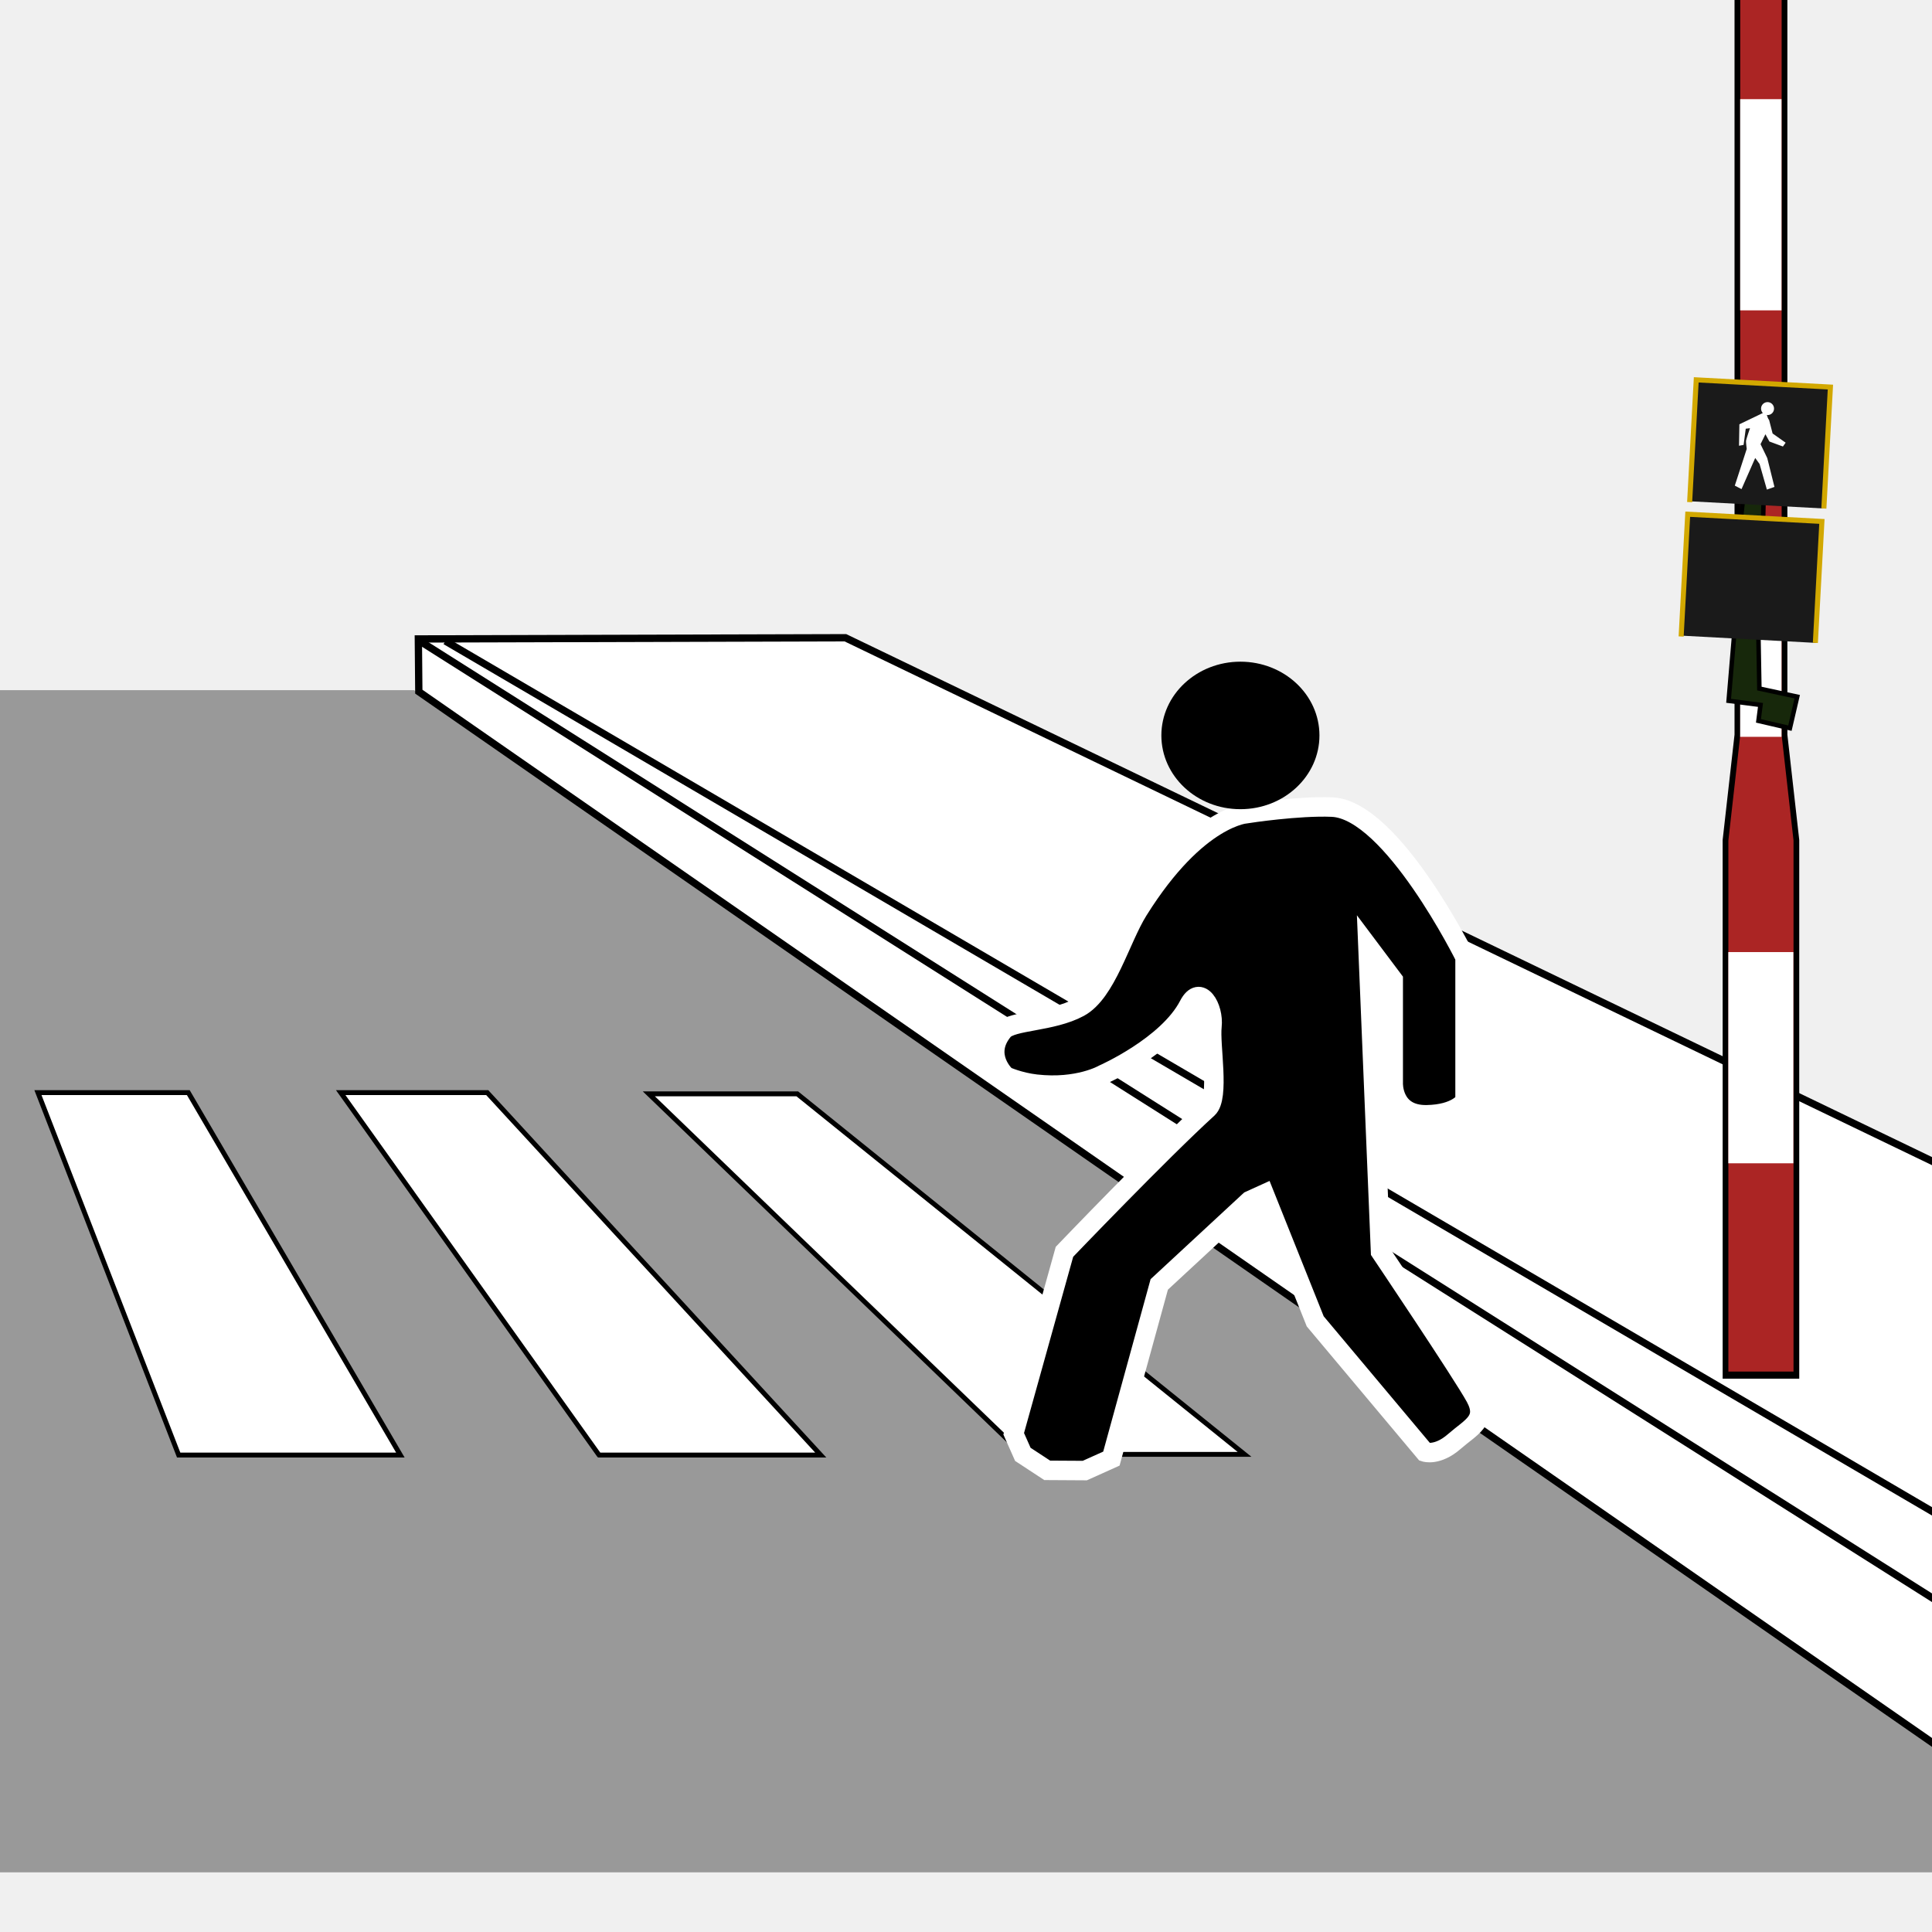
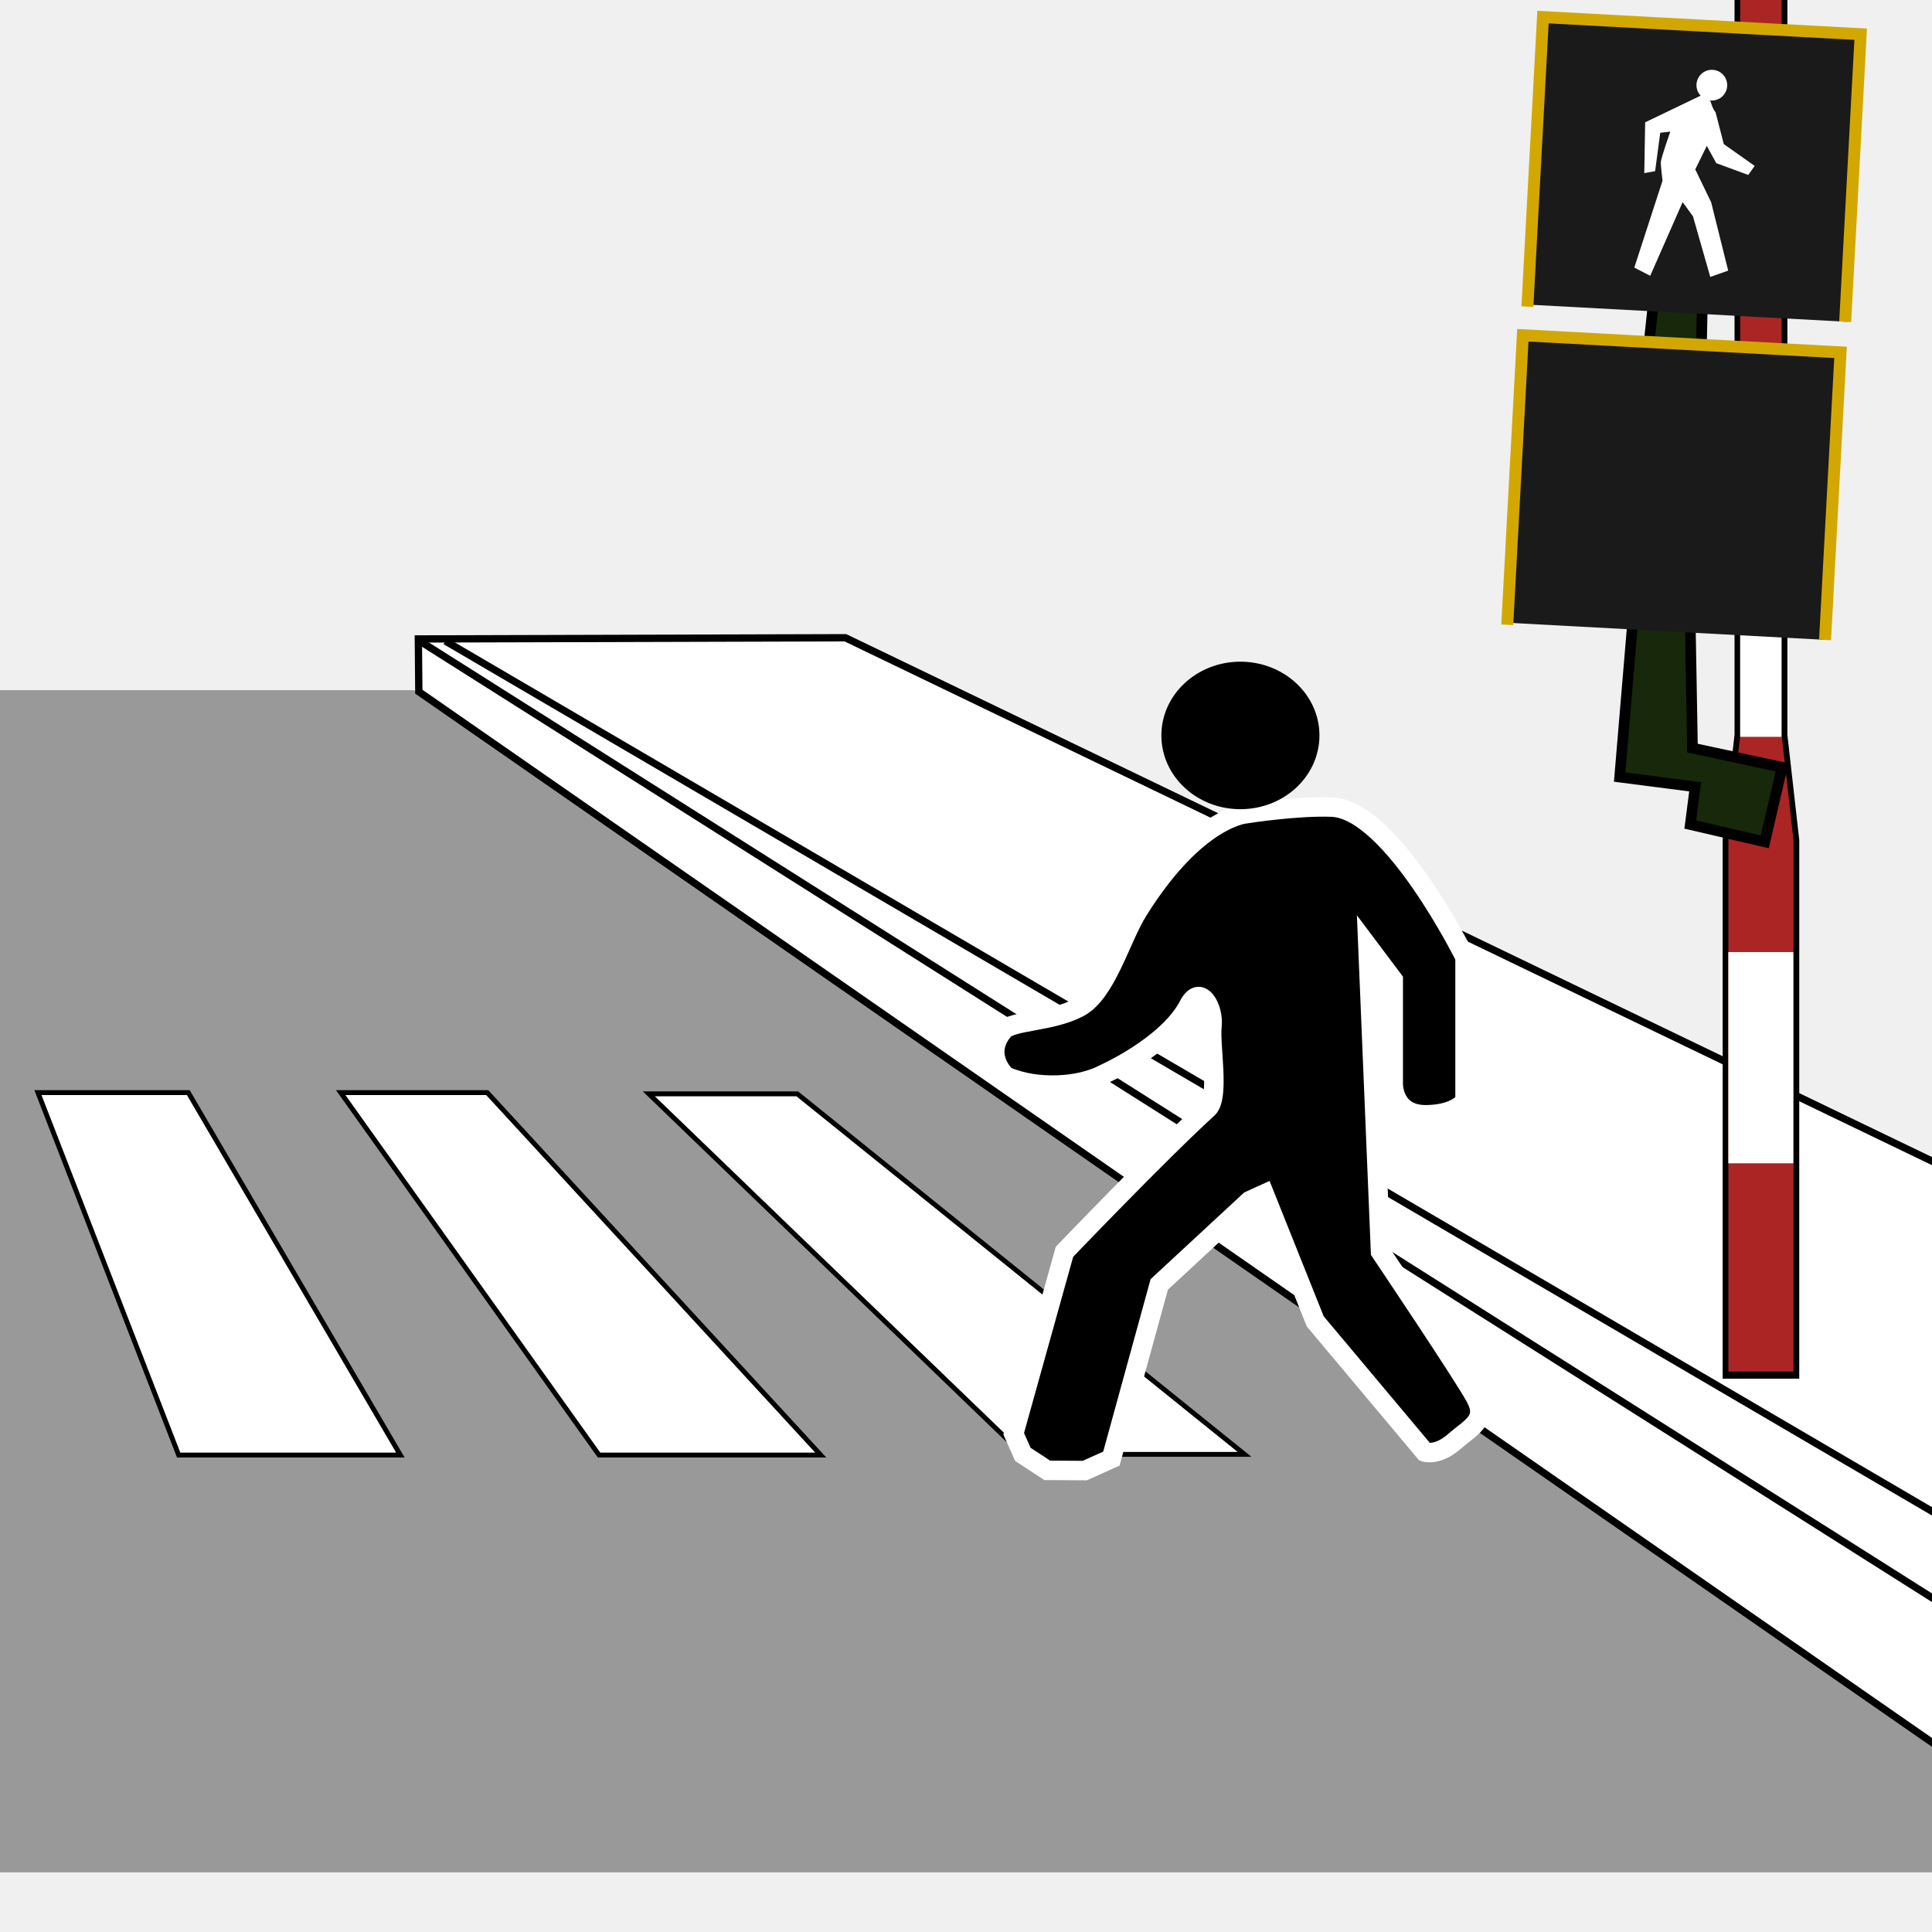
<svg xmlns="http://www.w3.org/2000/svg" xmlns:xlink="http://www.w3.org/1999/xlink" width="793.701" height="793.701" viewBox="0 0 210 210" version="1.1" id="svg8">
  <defs id="defs2">
    <clipPath clipPathUnits="userSpaceOnUse" id="clipPath1880">
      <path id="path1882" style="fill:#ff0000;fill-opacity:1;fill-rule:nonzero;stroke:none;stroke-width:0.265px;stroke-linecap:butt;stroke-linejoin:miter;stroke-opacity:1" d="M -51.405,-15.119 H 256.268 V 235.101 H -51.405 Z" />
    </clipPath>
  </defs>
  <g id="layer2" style="display:inline">
    <path d="M -303.319,203.515 H 230.372 L 45.013,75.018 h -163.42 z" fill="#999999" fill-rule="evenodd" id="path901" style="stroke-width:0.265" />
    <path d="m 91.889,69.32 241.909,116.517 c -34.7,-0.17 -69.408,0.508 -104.106,0 l 0.004,17.233 L 45.523,75.182 45.473,69.451 Z" fill="#ffffff" fill-rule="evenodd" stroke="#000000" stroke-width="0.794" id="path909" />
    <path d="M 230.319,186.524 45.614,69.668" fill="none" stroke="#000000" stroke-width="0.794" id="path911" />
    <path d="M -26.67,158.158 H -2.363 L -13.05,118.552 H -28.766 Z" fill="#ffffff" fill-rule="evenodd" stroke="#000000" stroke-width="0.529" id="path913" />
    <path d="M 19.42,158.158 H 43.518 L 20.468,118.761 H 4.123 Z" fill="#ffffff" fill-rule="evenodd" stroke="#000000" stroke-width="0.529" id="path915" />
    <path d="M 65.114,158.158 H 89.212 L 52.959,118.761 H 37.033 l 28.08,39.396 z" fill="#ffffff" fill-rule="evenodd" stroke="#000000" stroke-width="0.529" id="path917" />
    <path d="m 111.178,158.081 h 24.098 L 86.661,118.896 H 70.526 l 40.653,39.185 z" fill="#ffffff" fill-rule="evenodd" stroke="#000000" stroke-width="0.529" id="path919" />
    <path d="M 247.348,186.14 48.408,69.678" fill="none" stroke="#000000" stroke-dashoffset="13" stroke-width="0.786" id="path943" />
    <g transform="matrix(0.207473,0,0,0.257525,129.582,172.1226)" id="g955">
      <path d="m 342.91,-752.03 c 0,25.537 -20.702,46.238 -46.238,46.238 -25.537,0 -46.238,-20.702 -46.238,-46.238 0,-25.537 20.702,-46.238 46.238,-46.238 25.537,0 46.238,20.702 46.238,46.238 z" color="#000000" fill="#ffffff" stroke="#000000" stroke-width="3" id="path945" />
      <path d="m 275.62,-712.22 v 9.531 h 1.531 c 0.007,0.804 0.02,0.96 0.062,2 0.082,1.995 1.413,2.445 3.531,4.562 1.444,1.444 3.639,1.735 4.906,1.781 v 336.16 l -6.219,44.438 v 225.78 h 37.125 v -225.78 l -6.219,-44.438 v -336.41 c 1.011,-0.246 2.085,-0.71 2.906,-1.531 2.118,-2.118 3.337,-2.575 3.531,-4.562 0.101,-1.04 0.087,-1.079 0.094,-2 h 1.688 v -9.531 z" fill="#ab2524" fill-rule="evenodd" stroke="#000000" stroke-dashoffset="13" stroke-width="3" id="path947" />
      <path d="m 287.1,-446.52 h 21.673 v 89.146 H 287.1 Z" fill="#ffffff" fill-rule="evenodd" id="path949" />
      <path d="m 280.89,-266.52 h 34.081 v 89.146 H 280.89 Z" fill="#ffffff" fill-rule="evenodd" id="path951" />
      <path d="m 287.1,-626.52 h 21.673 v 89.146 H 287.1 Z" fill="#ffffff" fill-rule="evenodd" id="path953" />
    </g>
  </g>
  <g id="layer8">
-     <g transform="matrix(0.09151281,0,0,0.09151281,300.1434,-127.0644)" id="g2615">
+     <g transform="matrix(0.2166799,0,0,0.2166799,441.831,-396.758)" id="g2615">
      <path d="m -1212.9,2012.8 27.117,0.944 0.681,-31.158 -24.423,-1.119 -3.375,31.333 z" fill="#17280b" stroke="#000000" stroke-width="5.345" id="path2602" />
      <path d="m -1219.4,2135.2 -7.201,85.691 37.868,4.883 -2.442,18.934 37.379,8.67 8.67,-37.38 -44.953,-9.647 -1.165,-65.596 -28.156,-5.556 z" fill="#17280b" stroke="#000000" stroke-width="5.345" id="path2604" />
      <g id="a">
        <path transform="rotate(3.0843)" d="m -1165.3,2064.1 h 160.11 v 145.29 h -160.11 z" fill="#1a1a1a" id="path2606" />
        <path d="m -1283,2144.5 7.827,-145.25 159.37,8.588 -7.772,144.24" fill="none" stroke="#d2a800" stroke-width="6" id="path2608" />
      </g>
      <use transform="translate(10.102,-159.6)" width="478.698" height="516.053" xlink:href="#a" id="use2611" x="0" y="0" />
      <path d="m -1205.1,1921.7 c 0,0 -0.923,-7.371 -0.861,-9.305 0.063,-1.933 4.747,-15.302 4.747,-15.302 l -5.045,0.607 -2.553,19.239 -5.441,0.987 0.434,-25.49 27.834,-13.356 c -1.353,-1.439 -2.154,-3.392 -2.086,-5.522 0.137,-4.254 3.697,-7.592 7.951,-7.455 4.254,0.137 7.592,3.698 7.455,7.951 -0.137,4.253 -3.7,7.588 -7.952,7.45 -0.296,0 -0.579,-0.064 -0.857,-0.113 l 0.459,0.489 c 0,0 1.035,3.924 2.529,5.516 l 4.12,15.977 15.493,10.932 -3.236,4.535 -16.044,-5.927 -4.742,-8.656 -5.792,11.795 7.974,16.49 8.553,34.284 -8.99,3.184 -8.684,-30.419 -5.179,-7.125 -16.264,36.962 -7.982,-4.119 14.161,-43.6" fill="#ffffff" fill-rule="evenodd" id="path2613" />
    </g>
  </g>
  <g id="layer3" style="display:inline;opacity:0.647">
    <rect style="fill:none;fill-opacity:1;stroke:none;stroke-width:4.107;stroke-linejoin:round;stroke-opacity:1" id="rect1771" width="307.673" height="250.22" x="-51.405" y="-15.119" clip-path="url(#clipPath1880)" transform="matrix(0.6928747,0,0,0.8489426,34.86111,12.07925)" />
  </g>
  <g id="layer5" style="display:none">
    <rect style="fill:none;fill-opacity:1;stroke:#000000;stroke-width:4.107;stroke-linejoin:round;stroke-opacity:1" id="rect1897" width="213.179" height="212.423" x="-0.756" y="-0.756" />
  </g>
  <g id="layer6" style="display:inline" />
  <g id="layer7">
    <path d="m 135.627,88.415 c 0,0 -5.431,0.174 -11.911,10.539 -1.959,3.132 -3.435,8.934 -6.414,10.539 -2.979,1.605 -7.322,1.406 -8.248,2.52 -2.247,2.7 0.282,4.966 0.282,4.966 0,0 1.448,0.659 3.284,0.866 4.57,0.519 7.314,-1.071 7.314,-1.071 0,0 6.988,-3.079 9.281,-7.509 1.228,-2.374 2.749,0.229 2.52,2.291 -0.229,2.062 0.866,7.731 -0.457,8.934 -5.04,4.58 -15.576,15.576 -15.576,15.576 l -5.516,19.78 0.993,2.236 2.649,1.738 4.085,0.024 2.89,-1.3 5.203,-18.933 9.829,-9.105 1.59,-0.722 5.535,13.842 11.913,14.204 c 0,0 1.37,0.459 3.206,-1.146 1.836,-1.605 3.663,-2.289 2.291,-4.809 -1.372,-2.52 -10.31,-15.811 -10.31,-15.811 l -1.372,-33.217 2.749,3.663 v 11.225 c 0,0 -0.138,3.513 3.663,3.437 3.28,-0.064 4.146,-1.512 4.146,-1.512 v -15.608 c 0,0 -7.949,-16.042 -14.454,-16.324 -3.67,-0.158 -9.164,0.688 -9.164,0.688 z" stroke="#ffffff" id="path1931" style="stroke-width:2.117" />
    <ellipse cx="134.827" cy="79.939" rx="8.591" ry="8.017" id="ellipse1933" style="stroke-width:2.117" />
  </g>
  <path style="font-variation-settings:normal;opacity:1;vector-effect:none;fill:none;fill-opacity:1;stroke:none;stroke-width:11.906;stroke-linecap:butt;stroke-linejoin:round;stroke-miterlimit:4;stroke-dasharray:none;stroke-dashoffset:0;stroke-opacity:1;stop-color:#000000;stop-opacity:1" id="path1866" d="m 218.98,141.832 c -14.147,11.99 -28.756,23.413 -43.267,34.954 -2.384,1.896 -11.148,8.356 -13.923,12.03 -0.574,0.76 -0.628,1.799 -0.942,2.699 -0.055,1.495 0.587,2.968 0.503,4.462 -0.179,3.175 -2.032,7.209 -2.878,10.294 -0.272,0.991 -0.432,2.009 -0.648,3.013 -0.243,1.497 -0.978,4.333 -0.251,5.87 0.32,0.677 0.836,0.936 1.413,1.361 3.817,1.376 3.158,1.139 8.953,0.25 2.906,-0.446 5.811,-0.928 8.677,-1.585 7.837,-1.795 15.613,-3.845 23.42,-5.768 16.555,-4.883 33.317,-9.043 49.888,-13.87 3.344,-0.974 6.765,-1.783 9.947,-3.2 0.639,-0.285 1.503,-1.136 1.162,-1.748 -0.566,-1.016 -2.076,-1.054 -3.064,-1.667 -0.876,-0.543 -1.678,-1.197 -2.518,-1.796 0.17,-0.94 0.08,-1.967 0.509,-2.82 0.503,-0.999 7.856,-11.269 7.973,-11.432 2.736,-3.805 6.077,-8.122 8.506,-12.175 0.882,-1.471 1.566,-3.052 2.349,-4.577 0.618,-2.142 2.027,-3.997 2.445,-6.208 0.134,-0.709 0.114,-1.44 0.19,-2.158 0.538,-5.13 0.05,0.554 0.475,-4.763 -0.122,-1.681 0.741,-4.511 -0.854,-5.836 -2.509,-2.084 -7.907,-1.657 -10.215,-1.557 -3.493,0.152 -6.957,0.702 -10.435,1.053 -8.577,1.661 -17.148,4.024 -24.495,8.931 -0.37,0.247 -3.612,2.572 -4.149,4.001 -0.072,0.191 0.103,0.396 0.155,0.593 0.252,-0.202 0.774,-0.283 0.756,-0.605 -0.059,-1.047 -2.042,-1.197 -2.503,-1.251 -1.795,-0.21 -2.77,0.175 -4.723,0.456 -1.26,0.181 -2.523,0.335 -3.785,0.502 -2.759,0.189 -3.797,0.342 -6.37,0.263 -0.88,-0.027 -1.385,-0.303 -2.258,-0.316 -0.179,0.036 -1.412,0.231 -1.225,-0.415 0.208,-0.719 -1.05,-0.437 -0.719,0.234 v 0 c 0.422,0.853 0.969,1.097 1.942,0.936 0.852,-0.012 1.354,0.289 2.262,0.316 2.607,0.079 3.677,-0.078 6.467,-0.27 1.268,-0.168 2.539,-0.321 3.805,-0.505 2.2,-0.32 4.784,-0.985 6.897,0.131 -0.195,0.911 -0.03,-0.07 0.616,-0.694 1.008,-0.974 2.041,-1.941 3.205,-2.721 7.253,-4.86 15.726,-7.187 24.198,-8.837 3.444,-0.35 6.874,-0.886 10.332,-1.05 1.163,-0.055 7.404,-0.467 9.563,1.134 1.552,1.152 0.625,3.929 0.779,5.443 -0.479,5.999 0.122,-1.123 -0.475,4.76 -0.068,0.665 -0.038,1.341 -0.159,1.998 -0.4,2.17 -1.802,3.982 -2.395,6.086 -0.769,1.501 -1.439,3.056 -2.306,4.503 -2.423,4.044 -5.764,8.362 -8.493,12.157 -0.403,0.561 -7.572,10.52 -8.108,11.786 -0.458,1.082 -0.13,2.347 -0.195,3.52 0.893,0.628 1.687,1.429 2.68,1.883 0.834,0.381 2.05,-0.084 2.691,0.572 0.373,0.382 -0.256,1.206 -0.746,1.418 -3.188,1.378 -6.583,2.22 -9.917,3.191 -16.564,4.825 -33.318,8.983 -49.867,13.864 -7.792,1.92 -15.553,3.966 -23.375,5.759 -2.85,0.653 -5.741,1.121 -8.629,1.578 -5.929,0.938 -4.663,1.093 -8.423,-0.113 -0.144,-0.101 -0.979,-0.625 -1.115,-0.901 -0.7,-1.424 0.032,-4.189 0.251,-5.558 0.209,-0.98 0.363,-1.973 0.628,-2.94 0.938,-3.417 2.712,-7.033 2.91,-10.613 0.029,-0.519 -0.419,-3.356 -0.537,-4.137 0.253,-0.801 0.251,-1.734 0.759,-2.404 2.798,-3.69 11.44,-10.049 13.858,-11.972 14.519,-11.546 29.136,-22.976 43.29,-34.972 0.571,-0.484 0.079,-1.058 -0.492,-0.574 z" />
  <path style="font-variation-settings:normal;opacity:1;vector-effect:none;fill:none;fill-opacity:1;stroke:none;stroke-width:11.906;stroke-linecap:butt;stroke-linejoin:round;stroke-miterlimit:4;stroke-dasharray:none;stroke-dashoffset:0;stroke-opacity:1;stop-color:#000000;stop-opacity:1" id="path1876" d="m 327.413,98.891 c 8.012,9.427 5.348,5.962 13.03,16.428 2.161,2.945 4.333,5.882 6.423,8.878 1.971,2.827 4.06,5.588 5.756,8.588 3.098,5.479 5.93,13.24 8.231,19.063 3.229,10.315 5.548,17.468 8.47,27.726 2.487,8.73 3.801,13.071 4.915,22.01 1.081,8.671 0.691,11.957 0.52,20.77 -0.344,11.436 -0.632,22.029 -5.363,32.669 -2.254,5.068 -5.813,9.968 -9.569,14.013 -2.049,2.207 -4.372,4.143 -6.558,6.214 -2.558,1.982 -5.017,4.099 -7.674,5.946 -9.648,6.707 -20.4,12.262 -32.103,14.307 -14.414,2.518 -23.354,2.126 -37.6,2.317 -17.189,-0.542 -34.702,-2.289 -50.071,-10.747 -6.248,-3.439 -12.674,-9.28 -17.287,-14.793 -1.78,-2.127 -3.19,-4.539 -4.785,-6.809 -5.915,-8.998 -10.007,-19.093 -12.909,-29.44 -1.158,-4.128 -2.319,-8.269 -3.064,-12.491 -0.777,-4.402 -0.995,-8.884 -1.493,-13.327 -0.027,-11.049 -0.297,-22.903 4.963,-33.018 2.638,-5.073 4.854,-6.795 8.789,-10.939 2.694,-2.091 5.343,-4.24 8.081,-6.272 4.08,-3.028 8.132,-6.103 12.368,-8.907 8.687,-5.75 23.881,-14.442 32.715,-19.515 5.924,-3.402 11.995,-6.554 17.81,-10.138 4.713,-2.905 9.167,-6.21 13.75,-9.315 5.05,-4.182 7.931,-6.096 11.905,-10.662 3.642,-4.185 0.215,-1.568 4.584,-5.34 3.09,-2.667 5.074,-3.698 8.692,-5.99 4.905,-2.638 6.775,-3.937 12.207,-5.624 2.329,-0.723 12.621,-2.896 14.95,-3.386 8.135,-1.713 5.207,-1.192 11.838,-2.172 0.554,0.023 1.122,0.197 1.662,0.07 0.267,-0.063 -0.506,-0.334 -0.776,-0.279 -0.512,0.105 -0.983,0.399 -1.392,0.725 -2.149,1.713 -1.752,3.771 -1.644,6.264 -0.084,4.29 -1.461,7.07 -4.087,10.353 -0.783,0.979 -1.699,1.847 -2.471,2.834 -4.909,6.269 0.815,-0.452 -2.337,3.202 -0.884,0.39 -0.874,1.075 -1.171,1.874 -0.213,0.574 -0.524,1.108 -0.746,1.679 -0.266,0.235 -0.545,0.456 -0.799,0.704 -0.258,0.252 -0.538,0.492 -0.737,0.794 -0.519,0.788 -0.286,2.38 -1.37,2.668 -0.723,0.192 -0.325,1.054 0.325,0.683 v 0 c 0.963,-0.55 1.111,-1.201 1.404,-2.229 0.058,-0.205 0.079,-0.43 0.196,-0.608 0.189,-0.288 0.462,-0.511 0.701,-0.758 0.322,-0.332 0.656,-0.653 0.984,-0.98 0.235,-0.608 0.554,-1.181 0.78,-1.792 0.303,-0.818 0.122,-1.105 1.005,-1.543 3.576,-4.179 -2.885,3.463 2.333,-3.198 0.787,-1.004 1.721,-1.887 2.514,-2.887 2.721,-3.431 4.148,-6.37 4.23,-10.833 -0.114,-2.072 -0.602,-4.099 1.239,-5.557 0.816,-0.646 2.907,-1.019 1.846,-1.871 -0.468,-0.376 -1.201,-0.042 -1.802,-0.062 -6.668,0.988 -3.737,0.465 -11.886,2.181 -2.463,0.519 -12.639,2.665 -15.068,3.421 -5.489,1.709 -7.383,3.023 -12.335,5.689 -3.653,2.316 -5.697,3.382 -8.819,6.091 -4.574,3.969 -0.929,1.133 -4.594,5.351 -3.931,4.524 -6.784,6.417 -11.787,10.564 -4.567,3.095 -9.004,6.389 -13.7,9.284 -5.817,3.585 -11.89,6.738 -17.815,10.141 -8.888,5.105 -24.045,13.775 -32.778,19.556 -4.244,2.81 -8.305,5.888 -12.39,8.923 -2.768,2.056 -5.444,4.232 -8.166,6.349 -4.03,4.257 -6.245,5.97 -8.944,11.181 -5.301,10.234 -5.052,22.206 -5.011,33.38 0.503,4.474 0.726,8.989 1.51,13.422 0.749,4.24 1.916,8.399 3.079,12.545 2.924,10.419 7.051,20.581 13.01,29.64 1.62,2.3 3.052,4.744 4.86,6.899 4.694,5.596 11.184,11.476 17.54,14.966 15.468,8.493 33.08,10.265 50.373,10.806 14.337,-0.195 23.287,0.2 37.799,-2.347 11.793,-2.07 22.634,-7.671 32.356,-14.435 2.677,-1.862 5.154,-3.996 7.731,-5.995 5.264,-4.996 7.927,-6.966 11.997,-12.946 3.613,-5.307 6.084,-10.742 7.548,-17.035 1.822,-7.832 1.803,-15.472 2.18,-23.448 0.17,-8.882 0.561,-12.174 -0.531,-20.914 -1.122,-8.972 -2.441,-13.34 -4.936,-22.095 -2.938,-10.311 -5.242,-17.414 -8.492,-27.789 -2.35,-5.946 -5.144,-13.615 -8.306,-19.207 -1.701,-3.008 -3.796,-5.776 -5.772,-8.61 -2.091,-2.999 -4.265,-5.939 -6.429,-8.887 -7.699,-10.487 -5.042,-7.034 -13.051,-16.456 -0.485,-0.57 -1.07,-0.092 -0.585,0.479 z" />
</svg>
